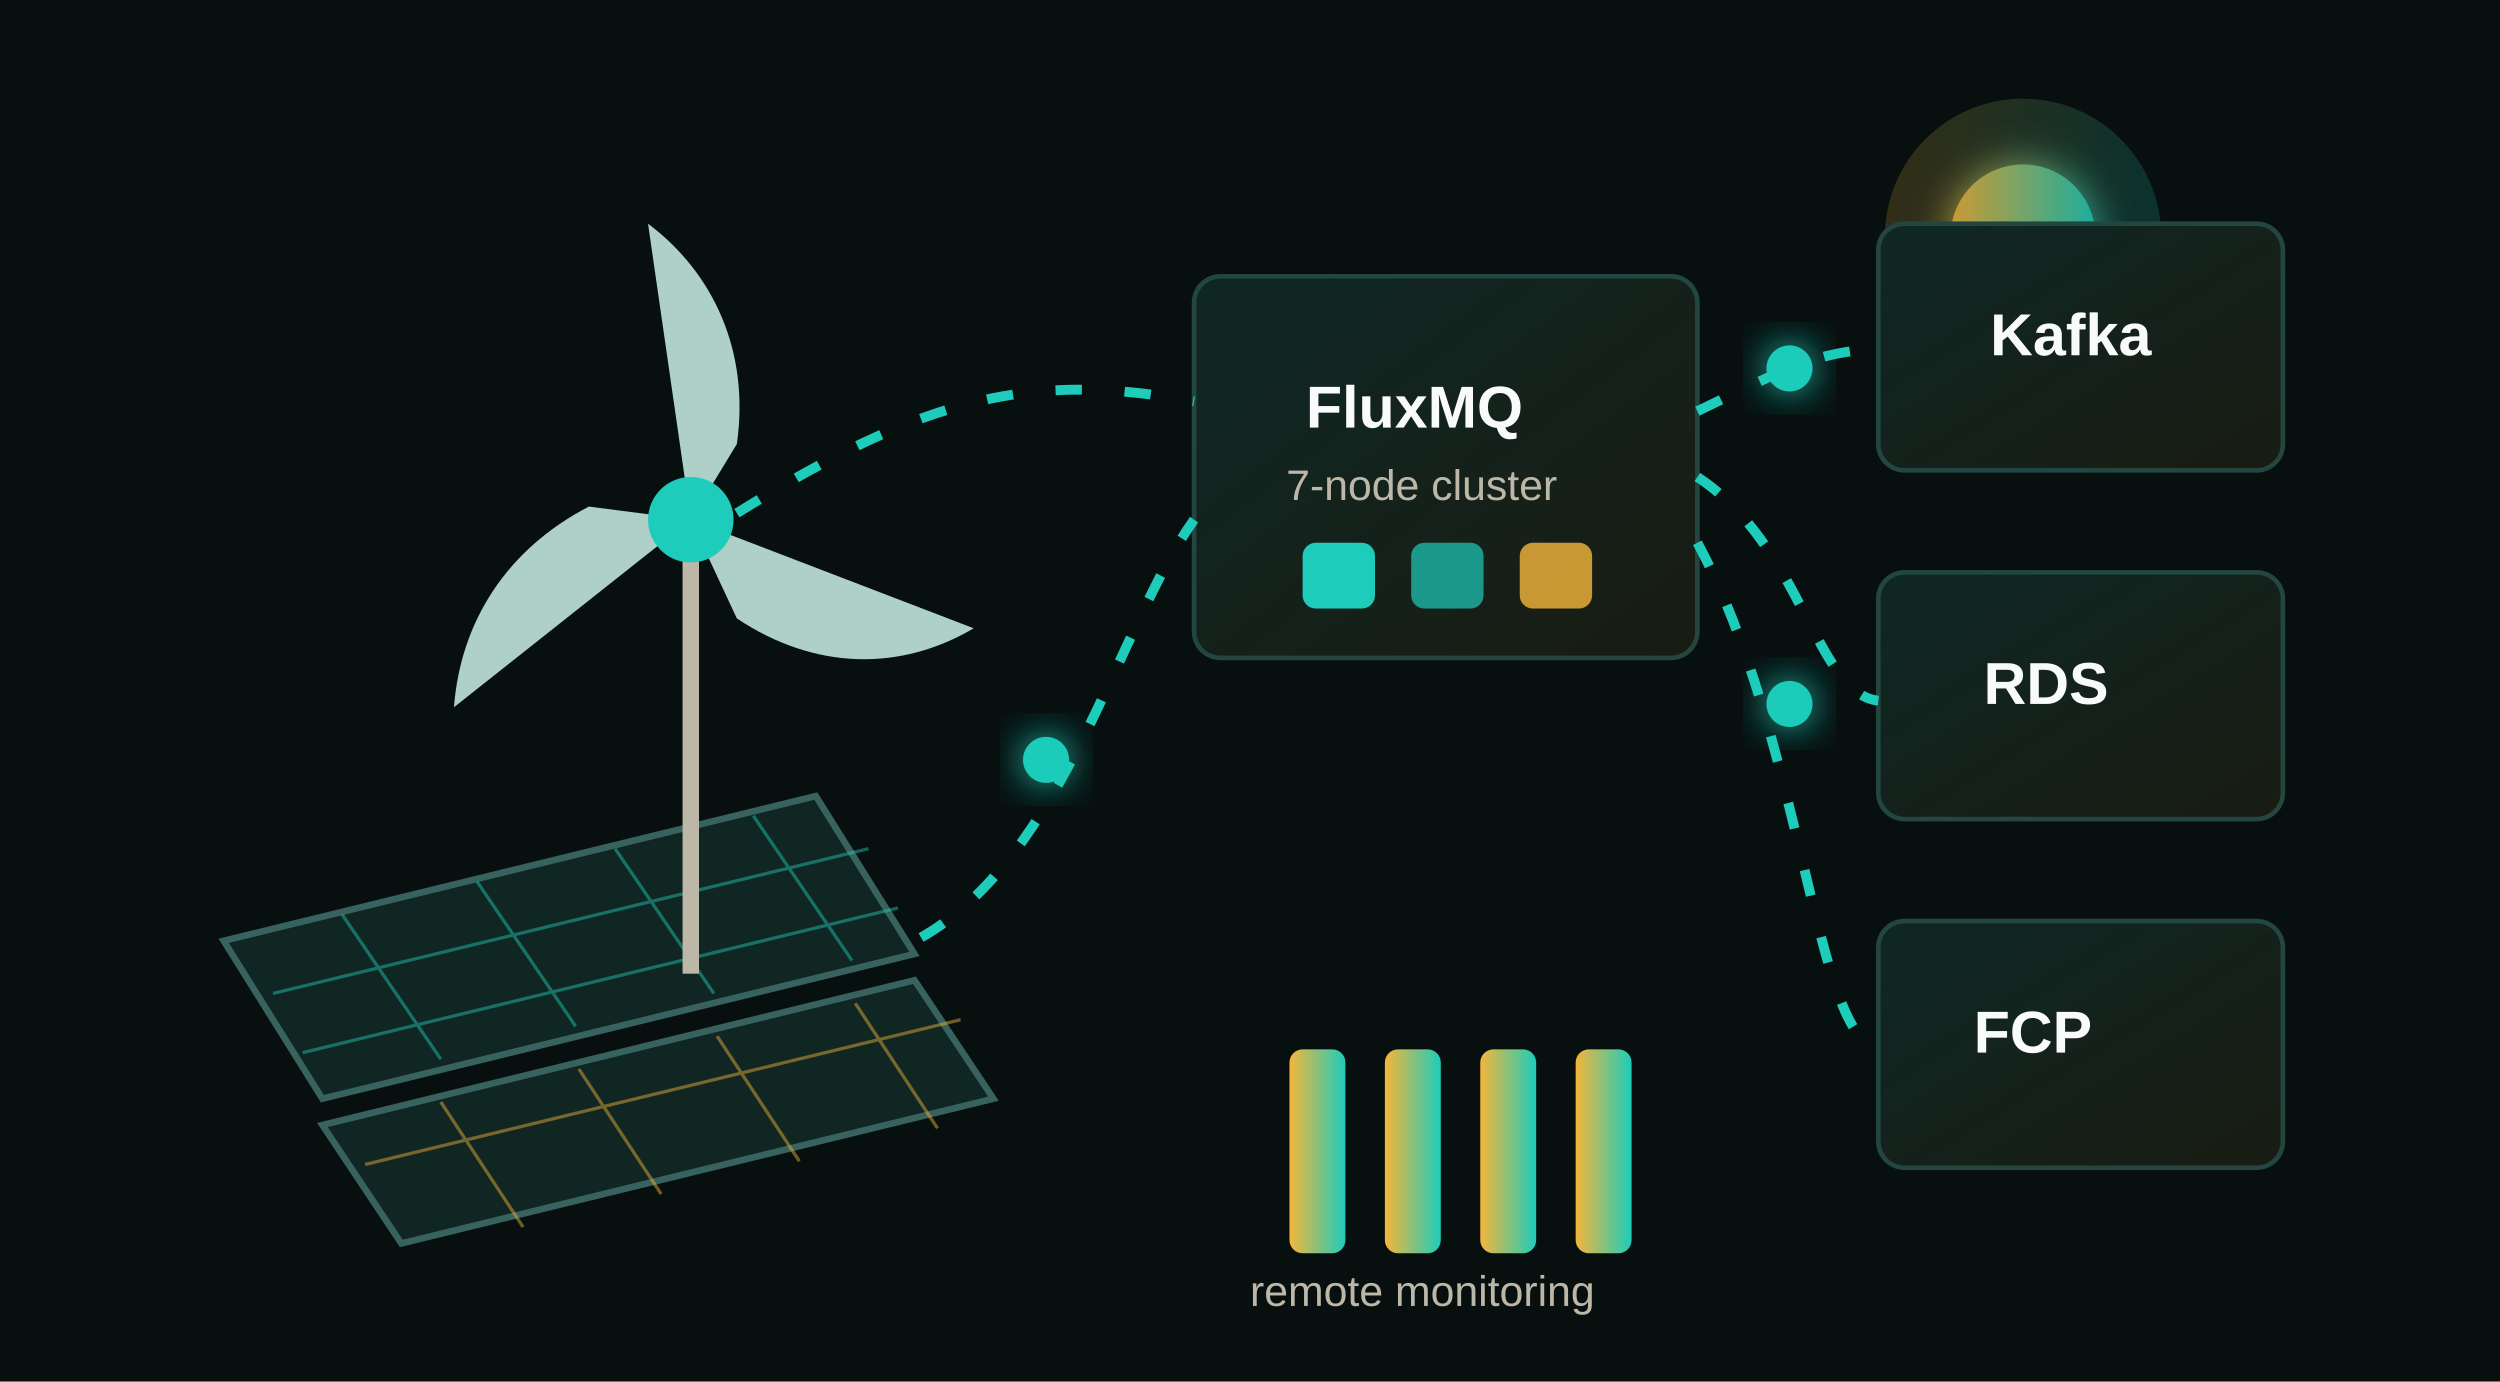
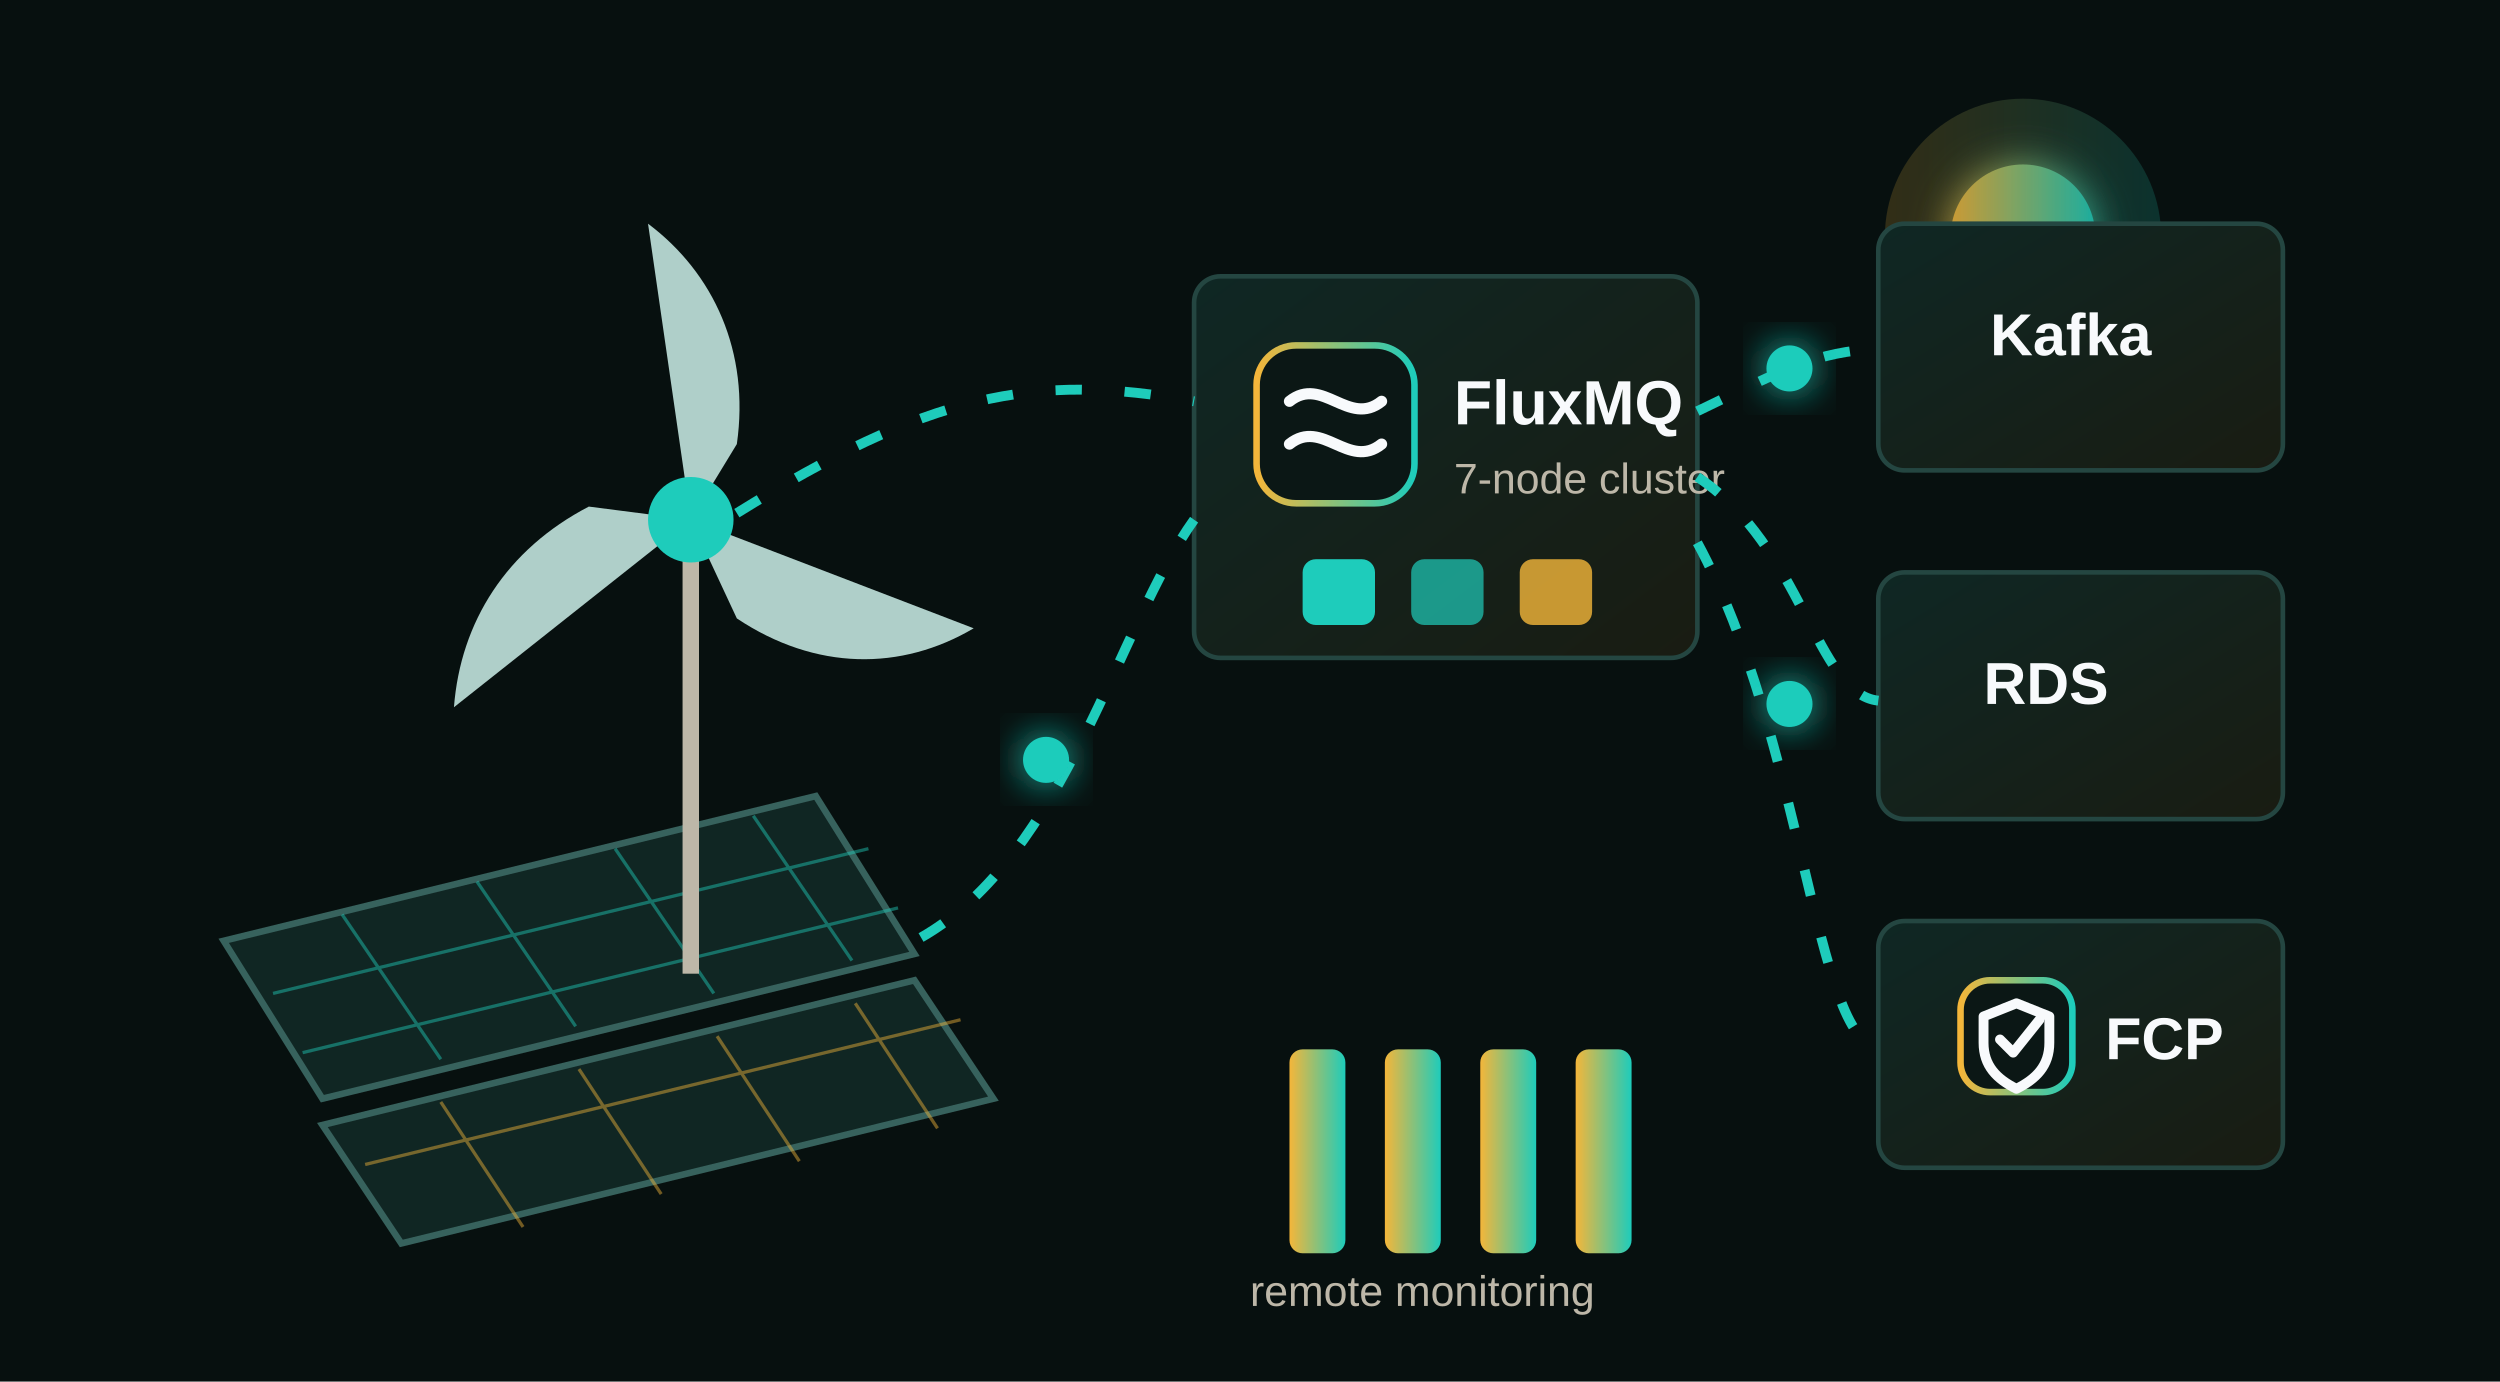
<svg xmlns="http://www.w3.org/2000/svg" viewBox="0 0 760 420" role="img" aria-labelledby="title desc">
  <defs>
    <linearGradient id="sun" x1="0" x2="1">
      <stop offset="0" stop-color="#f4b63a" />
      <stop offset="1" stop-color="#1eccbb" />
    </linearGradient>
    <linearGradient id="panel" x1="0" x2="1" y1="0" y2="1">
      <stop offset="0" stop-color="#0f2724" />
      <stop offset="1" stop-color="#191c12" />
    </linearGradient>
    <filter id="glow" x="-50%" y="-50%" width="200%" height="200%">
      <feGaussianBlur stdDeviation="6" result="blur" />
      <feMerge>
        <feMergeNode in="blur" />
        <feMergeNode in="SourceGraphic" />
      </feMerge>
    </filter>
    <style>
      .bg{fill:#07100f}
      .card{fill:url(#panel);stroke:#244641;stroke-width:1.4}
      .wire{fill:none;stroke:#1eccbb;stroke-width:3;stroke-dasharray:8 13;animation:flow 3.4s linear infinite}
      .wire2{animation-delay:.7s}
      .label{font:600 18px Arial,sans-serif;fill:#f8fafc}
      .small{font:500 13px Arial,sans-serif;fill:#bdb7a8}
      .node{fill:#1eccbb;filter:url(#glow);animation:pulse 2.5s ease-in-out infinite}
      .node2{animation-delay:.8s}
      .blade{fill:#d9fff8;opacity:.8;animation:spin 5s linear infinite;transform-origin:210px 158px}
      .bar{fill:url(#sun);animation:rise 3s ease-in-out infinite alternate}
+       .logoBox{fill:#0b1715;stroke:url(#sun);stroke-width:2}
+       .logoWave{fill:none;stroke:#f8fafc;stroke-width:3.4;stroke-linecap:round}
+       .logoShield{fill:none;stroke:#f8fafc;stroke-width:3;stroke-linejoin:round}
+       .logoCheck{fill:none;stroke:#f8fafc;stroke-width:3;stroke-linecap:round;stroke-linejoin:round}
+       .logoName{font:700 19px Arial,sans-serif;fill:#f8fafc}
      @keyframes flow{to{stroke-dashoffset:-84}}
      @keyframes pulse{0%,100%{opacity:.3;r:5}50%{opacity:1;r:9}}
      @keyframes spin{to{transform:rotate(360deg)}}
      @keyframes rise{from{height:20px;transform:translateY(42px)}to{height:62px;transform:translateY(0)}}
    </style>
  </defs>
  <rect class="bg" width="760" height="420" />
  <circle cx="615" cy="72" r="42" fill="url(#sun)" opacity=".18" />
  <circle cx="615" cy="72" r="22" fill="url(#sun)" opacity=".8" filter="url(#glow)" />
  <g>
    <polygon points="68,286 248,242 278,290 98,334" fill="#102623" stroke="#37625d" stroke-width="2" />
    <path d="M104 278l30 44M145 268l30 44M187 258l30 44M229 248l30 44M83 302l181-44M92 320l181-44" stroke="#1eccbb" opacity=".45" />
    <polygon points="98,342 278,298 302,334 122,378" fill="#102623" stroke="#37625d" stroke-width="2" />
    <path d="M134 335l25 38M176 325l25 38M218 315l25 38M260 305l25 38M111 354l181-44" stroke="#f4b63a" opacity=".45" />
  </g>
  <g>
    <line x1="210" y1="158" x2="210" y2="296" stroke="#bdb7a8" stroke-width="5" />
    <path class="blade" d="M210 158l-13-90c20 15 31 39 27 67z" />
    <path class="blade" d="M210 158l86 33c-22 13-48 13-72-3z" />
    <path class="blade" d="M210 158l-72 57c2-26 16-48 41-61z" />
    <circle cx="210" cy="158" r="13" fill="#1eccbb" />
  </g>
  <g>
    <rect class="card" x="363" y="84" width="153" height="116" rx="8" />
-     <text class="label" x="397" y="130">FluxMQ</text>
-     <text class="small" x="391" y="152">7-node cluster</text>
-     <rect x="396" y="165" width="22" height="20" rx="4" fill="#1eccbb" />
-     <rect x="429" y="165" width="22" height="20" rx="4" fill="#1eccbb" opacity=".7" />
-     <rect x="462" y="165" width="22" height="20" rx="4" fill="#f4b63a" opacity=".8" />
+     <g transform="translate(382 105)">
+       <rect class="logoBox" width="48" height="48" rx="12" />
+       <path class="logoWave" d="M10 17c10-8 18 8 28 0" />
+       <path class="logoWave" d="M10 30c10-8 18 8 28 0" />
+     </g>
+     <text class="logoName" x="442" y="129">FluxMQ</text>
+     <text class="small" x="442" y="150">7-node cluster</text>
+     <rect x="396" y="170" width="22" height="20" rx="4" fill="#1eccbb" />
+     <rect x="429" y="170" width="22" height="20" rx="4" fill="#1eccbb" opacity=".7" />
+     <rect x="462" y="170" width="22" height="20" rx="4" fill="#f4b63a" opacity=".8" />
  </g>
  <g>
    <rect class="card" x="571" y="68" width="123" height="75" rx="8" />
    <text class="label" x="605" y="108">Kafka</text>
    <rect class="card" x="571" y="174" width="123" height="75" rx="8" />
    <text class="label" x="603" y="214">RDS</text>
    <rect class="card" x="571" y="280" width="123" height="75" rx="8" />
-     <text class="label" x="600" y="320">FCP</text>
+     <g transform="translate(596 298)">
+       <rect class="logoBox" width="34" height="34" rx="9" />
+       <path class="logoShield" d="M17 7l10 4v8c0 7-4 11-10 14C11 30 7 26 7 19v-8z" />
+       <path class="logoCheck" d="M12 18l4 4 8-10" />
+     </g>
+     <text class="label" x="640" y="322">FCP</text>
  </g>
  <path class="wire" d="M280 285 C324 260 340 190 363 158" />
  <path class="wire wire2" d="M224 156 C282 120 314 113 363 122" />
  <path class="wire" d="M516 125 C543 112 552 107 571 106" />
  <path class="wire wire2" d="M516 145 C548 166 552 211 571 213" />
  <path class="wire" d="M516 165 C548 224 552 318 571 318" />
  <circle class="node" cx="318" cy="231" r="7" />
  <circle class="node node2" cx="544" cy="112" r="7" />
  <circle class="node" cx="544" cy="214" r="7" />
  <g>
    <rect class="bar" x="392" y="319" width="17" height="62" rx="4" />
    <rect class="bar" x="421" y="319" width="17" height="62" rx="4" style="animation-delay:.4s" />
    <rect class="bar" x="450" y="319" width="17" height="62" rx="4" style="animation-delay:.8s" />
    <rect class="bar" x="479" y="319" width="17" height="62" rx="4" style="animation-delay:1.2s" />
    <text class="small" x="380" y="397">remote monitoring</text>
  </g>
</svg>
